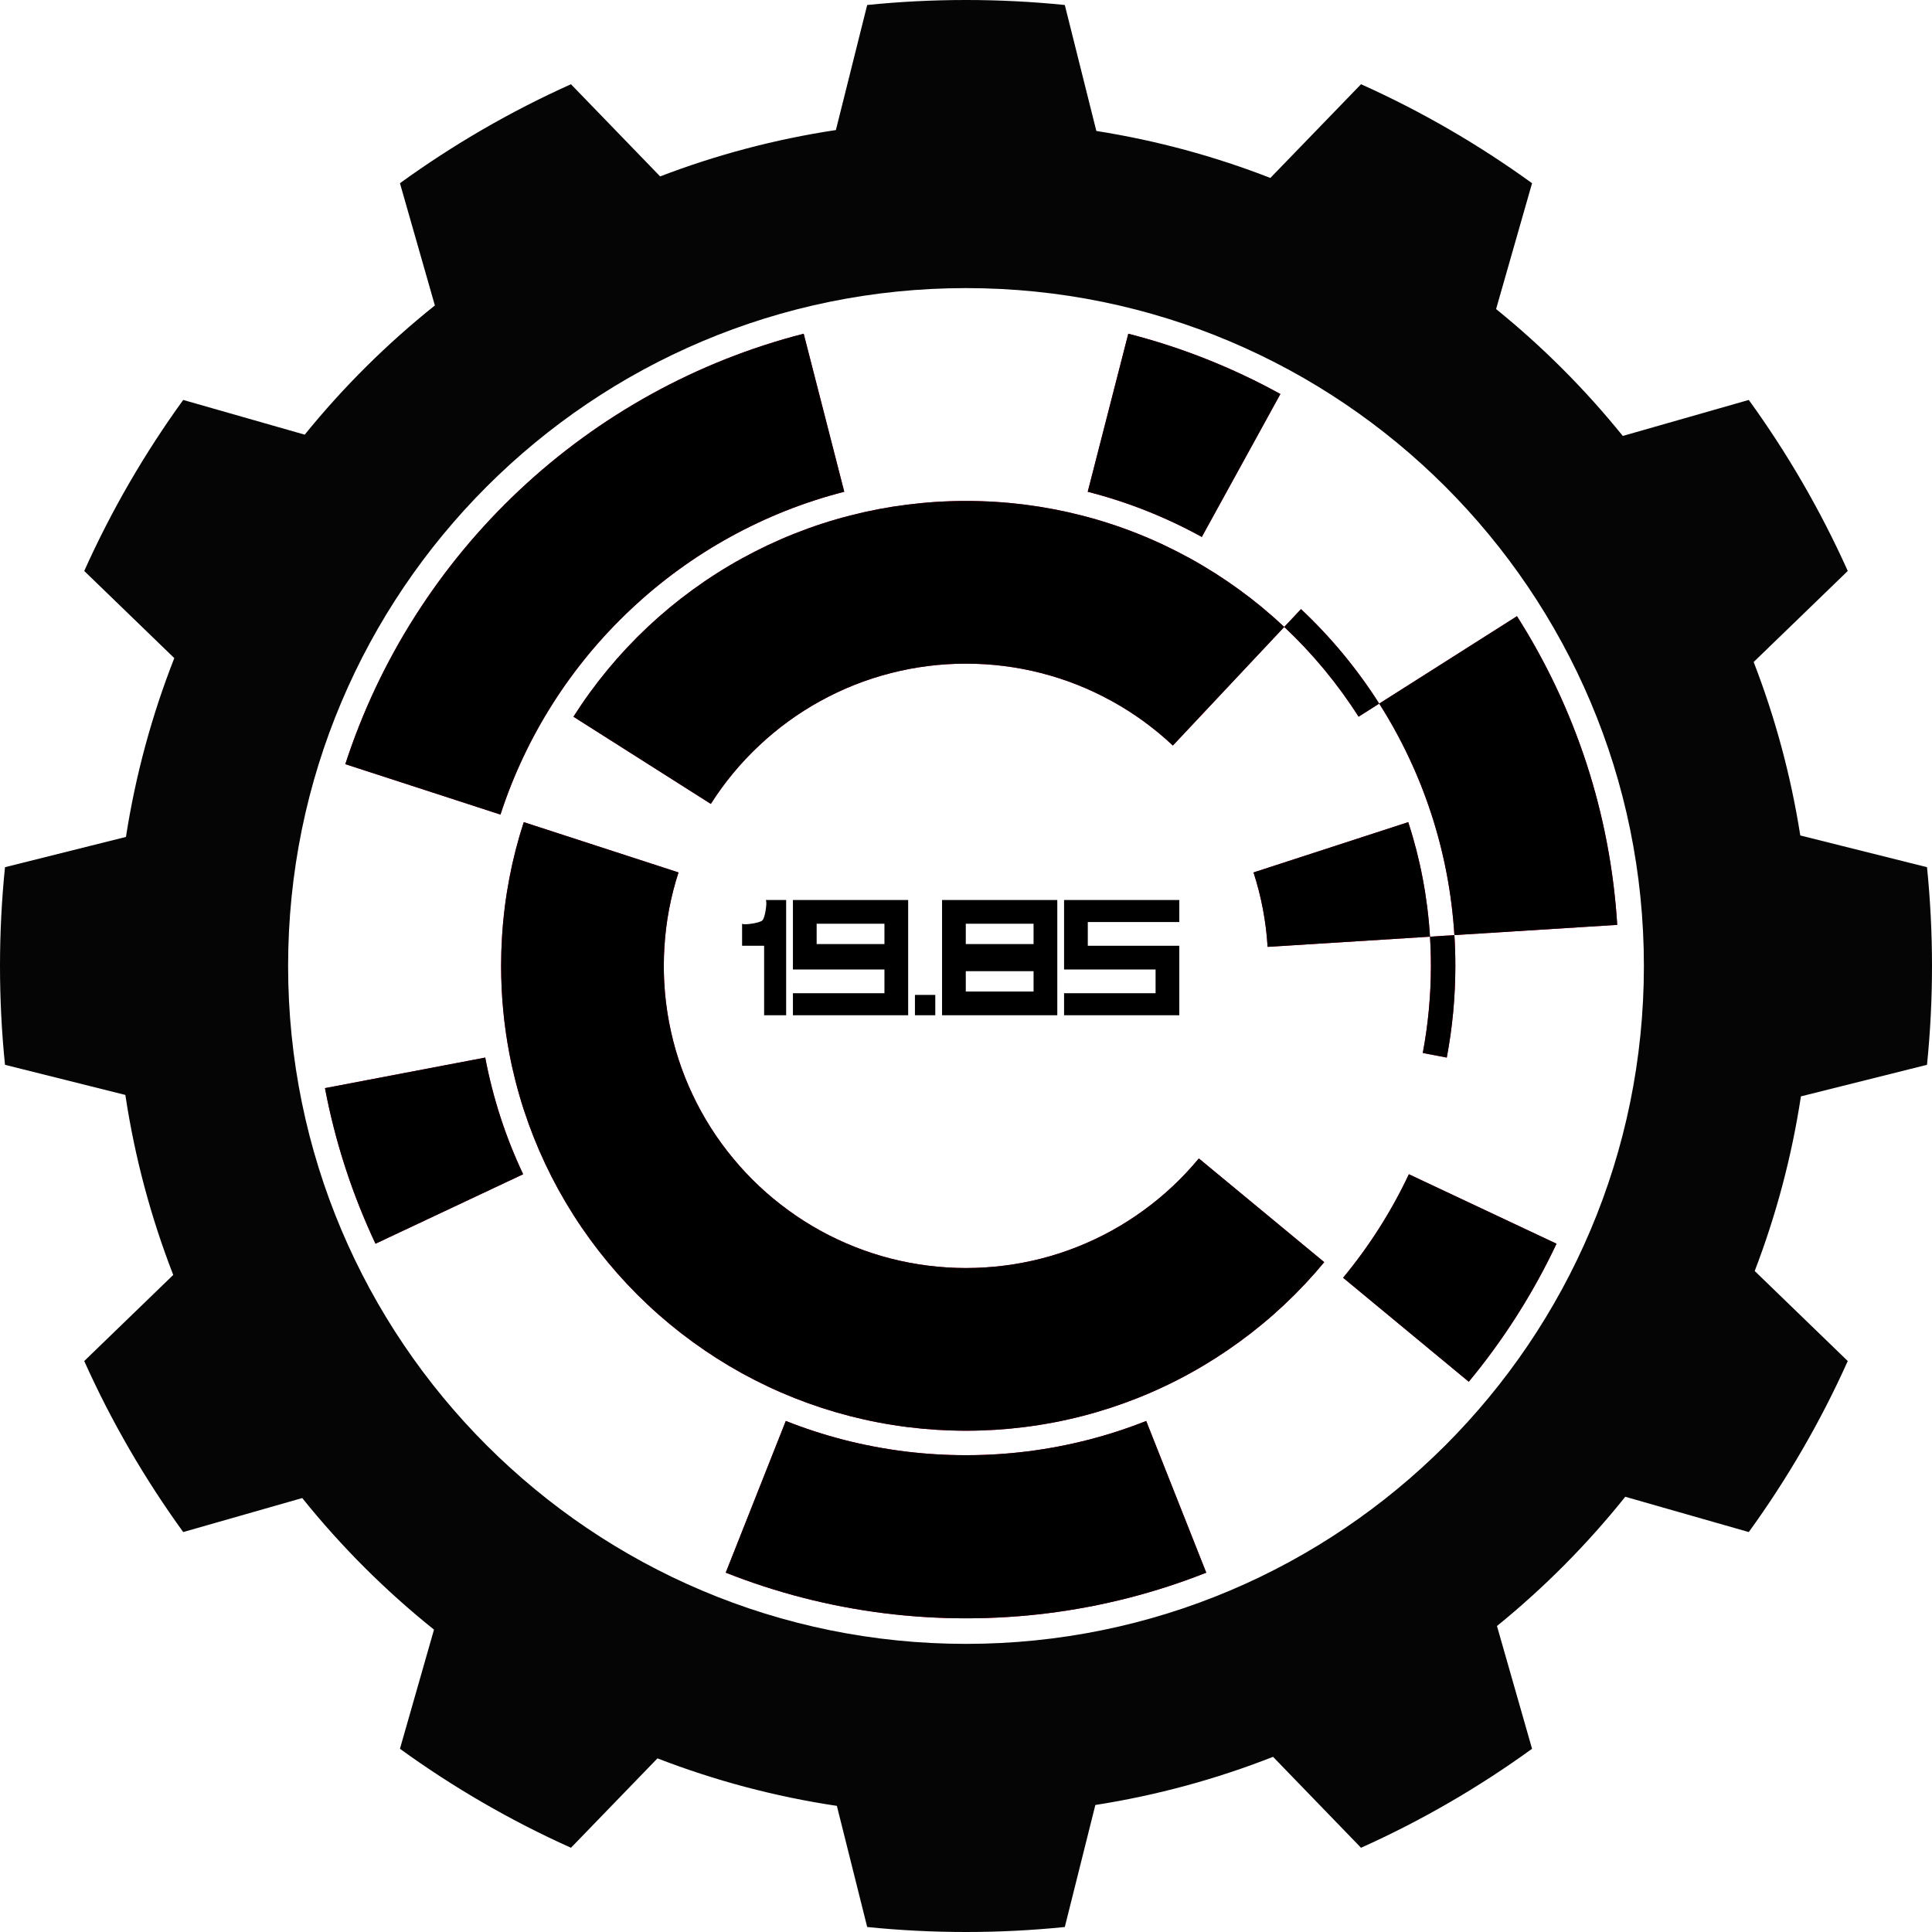
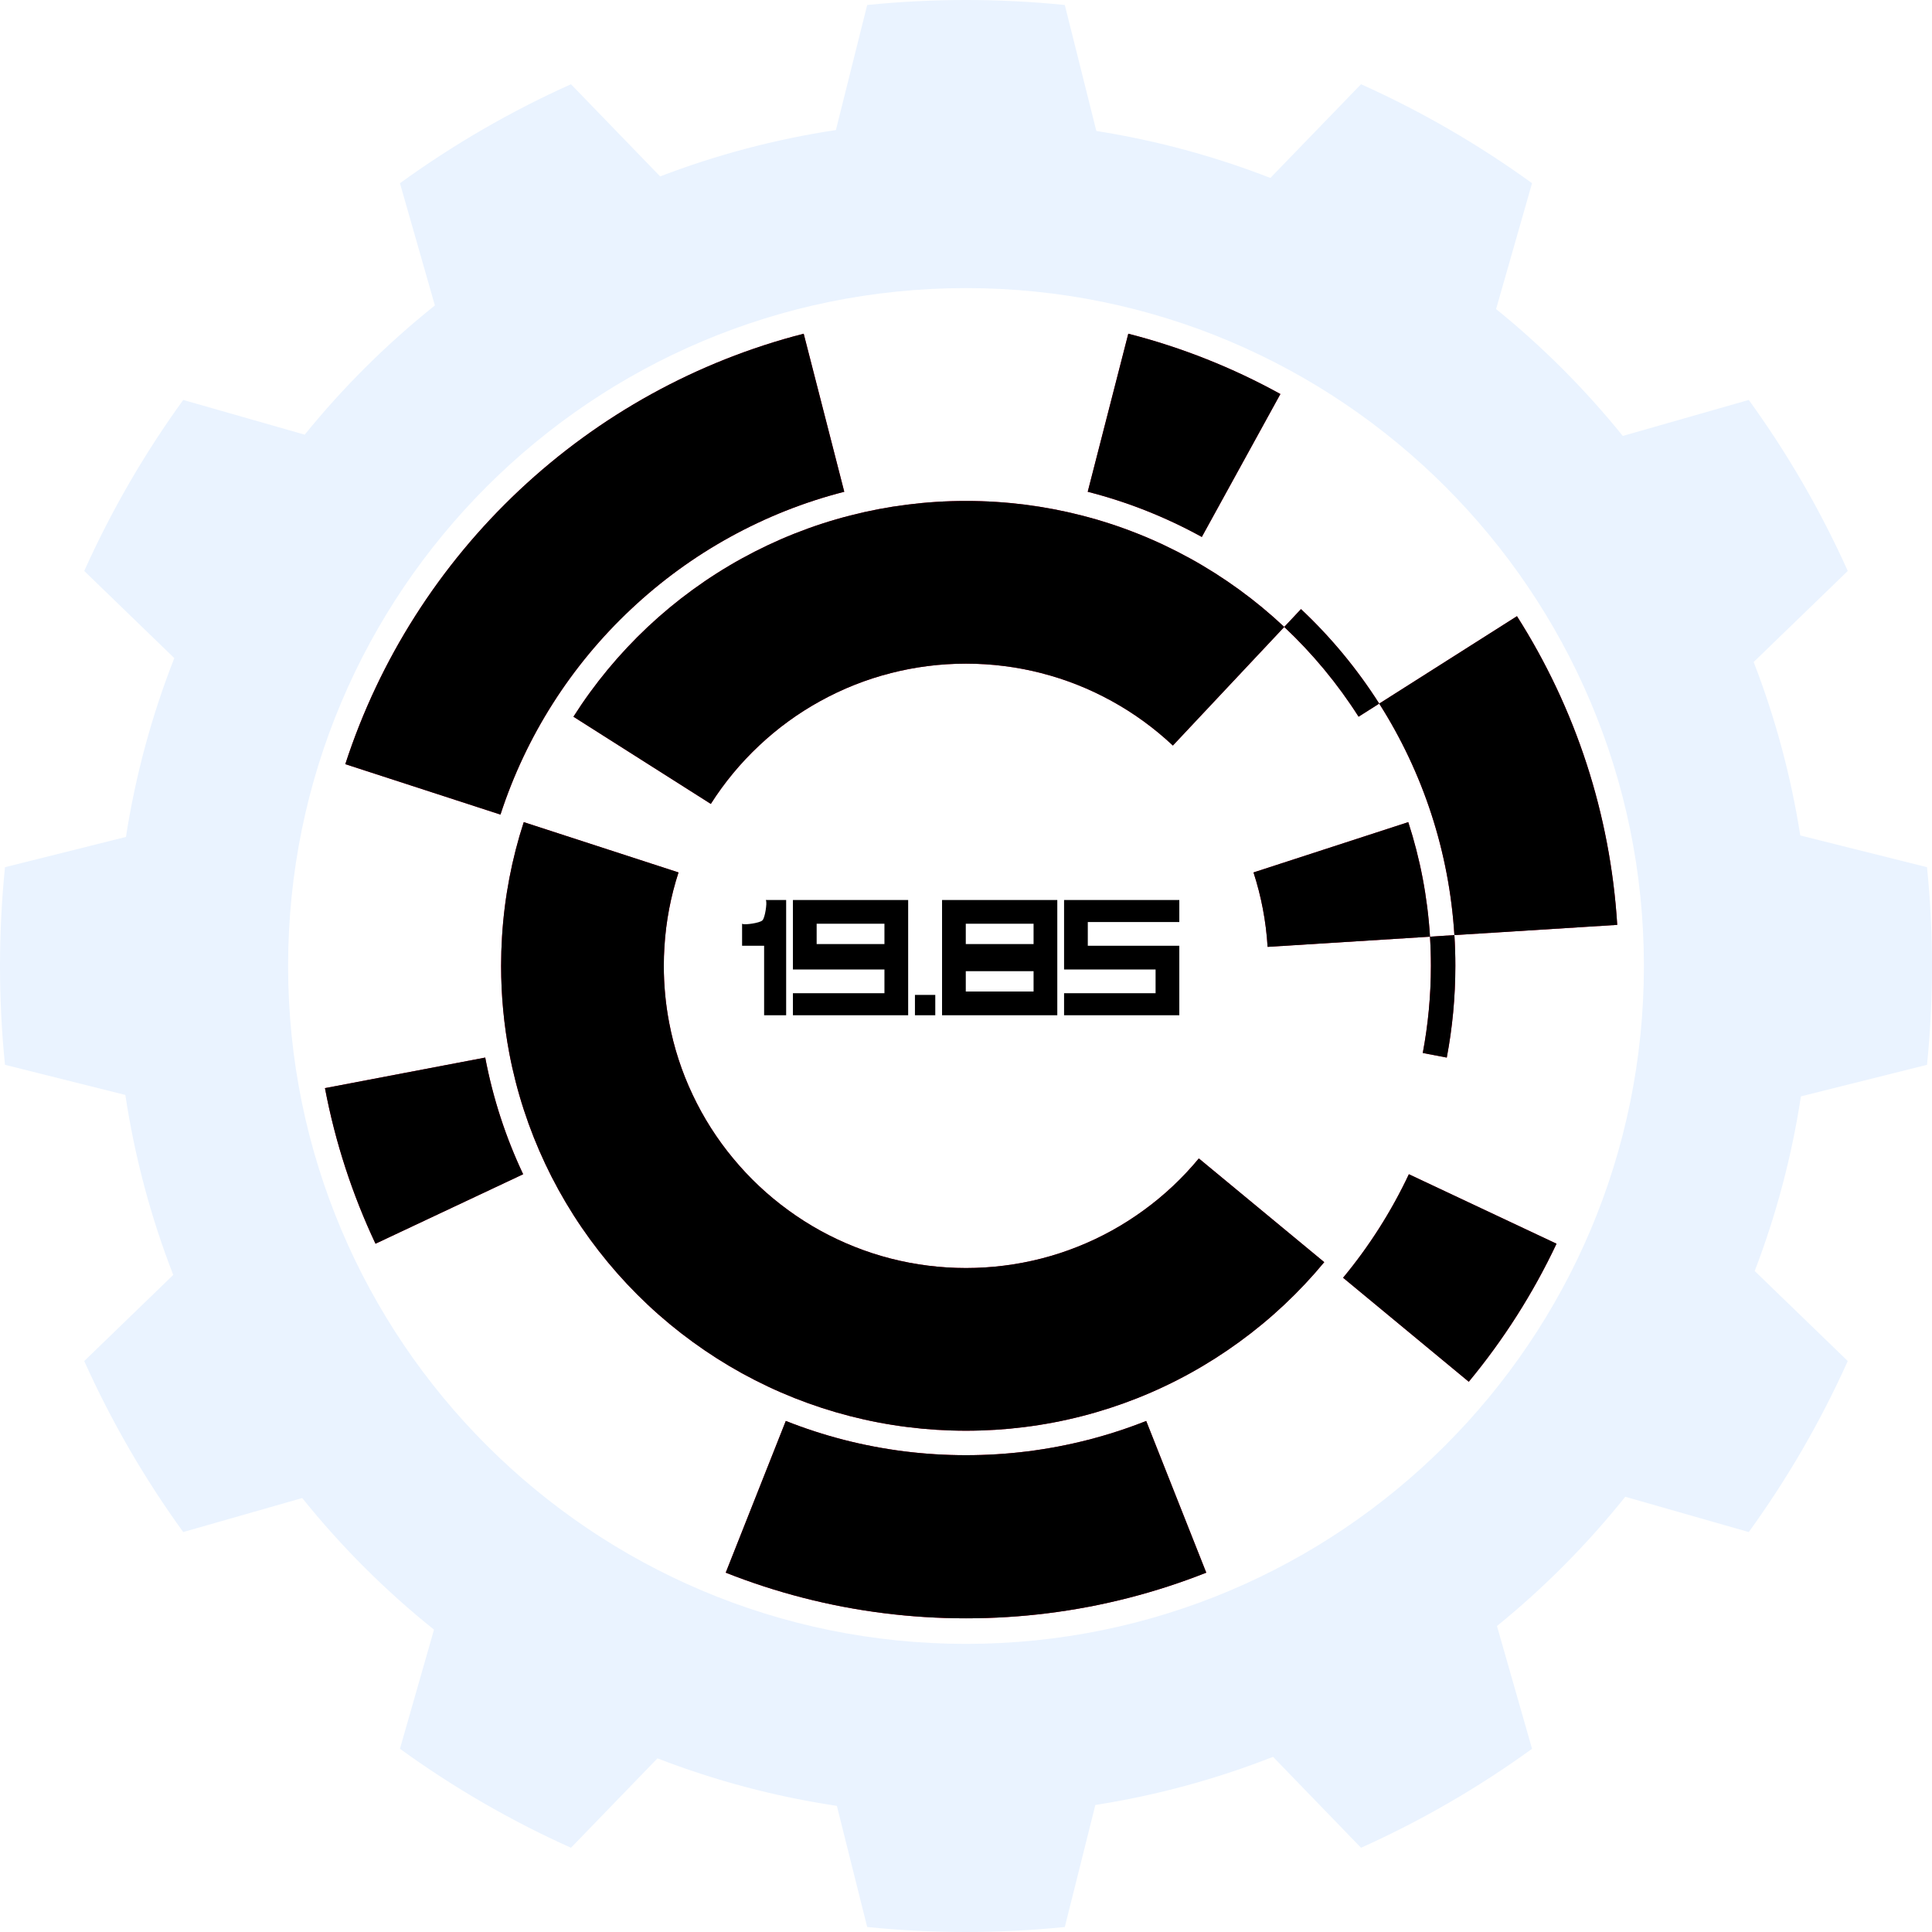
<svg xmlns="http://www.w3.org/2000/svg" version="1.1" id="Layer_1" x="0px" y="0px" width="570.002px" height="570.003px" viewBox="0 0 570.002 570.003" enable-background="new 0 0 570.002 570.003" xml:space="preserve">
  <g id="a">
-     <path fill="#050505" d="M568.529,314.15c0.974-9.585,1.473-19.31,1.473-29.152s-0.499-19.566-1.473-29.151   l-37.387-9.357c-2.786-17.749-7.441-34.875-13.755-51.178l27.763-26.859   c-8.019-17.874-17.835-34.764-29.203-50.458L478.777,128.617c-11.108-13.755-23.642-26.307-37.381-37.434   l10.61-37.128c-15.694-11.369-32.584-21.184-50.459-29.204l-26.746,27.647c-16.351-6.362-33.535-11.051-51.346-13.862   l-9.302-37.163C304.568,0.499,294.842,0,285.001,0s-19.567,0.499-29.152,1.473l-9.234,36.896   c-17.986,2.711-35.337,7.349-51.852,13.677l-26.308-27.193c-17.874,8.02-34.764,17.835-50.458,29.204L128.302,90.119   c-14.133,11.287-27.012,24.074-38.401,38.122l-35.845-10.243c-11.368,15.693-21.184,32.583-29.204,50.458   l26.572,25.707c-6.592,16.776-11.42,34.438-14.263,52.756l-35.688,8.933C0.499,265.436,0,275.162,0,285.003   s0.499,19.567,1.473,29.153l35.51,8.888c2.772,18.438,7.562,36.213,14.129,53.1l-26.261,25.406   c8.02,17.874,17.835,34.764,29.204,50.457l35.114-10.034c11.499,14.318,24.538,27.342,38.873,38.82   l-10.046,35.155c15.693,11.368,32.583,21.184,50.458,29.203l25.519-26.377   c16.839,6.518,34.556,11.27,52.931,14.018l8.945,35.738c9.585,0.974,19.311,1.473,29.152,1.473   s19.567-0.499,29.152-1.473l9.01-35.999c18.201-2.85,35.753-7.656,52.428-14.21l25.956,26.83   c17.875-8.021,34.765-17.835,50.458-29.204l-10.351-36.221c13.939-11.319,26.635-24.107,37.852-38.132   l36.439,10.413c11.368-15.694,21.184-32.584,29.204-50.458l-27.452-26.559   c6.29-16.416,10.914-33.656,13.632-51.526l37.199-9.31L568.529,314.15z M285.002,484.998   c-110.458,0-200-89.543-200-200s89.543-199.999,200-199.999s200,89.543,200,199.999   S395.459,484.998,285.002,484.998z" />
+     <path fill="#eaf3ff" d="M568.529,314.15c0.974-9.585,1.473-19.31,1.473-29.152s-0.499-19.566-1.473-29.151   l-37.387-9.357c-2.786-17.749-7.441-34.875-13.755-51.178l27.763-26.859   c-8.019-17.874-17.835-34.764-29.203-50.458L478.777,128.617c-11.108-13.755-23.642-26.307-37.381-37.434   l10.61-37.128c-15.694-11.369-32.584-21.184-50.459-29.204l-26.746,27.647c-16.351-6.362-33.535-11.051-51.346-13.862   l-9.302-37.163C304.568,0.499,294.842,0,285.001,0s-19.567,0.499-29.152,1.473l-9.234,36.896   c-17.986,2.711-35.337,7.349-51.852,13.677l-26.308-27.193c-17.874,8.02-34.764,17.835-50.458,29.204L128.302,90.119   c-14.133,11.287-27.012,24.074-38.401,38.122l-35.845-10.243c-11.368,15.693-21.184,32.583-29.204,50.458   l26.572,25.707c-6.592,16.776-11.42,34.438-14.263,52.756l-35.688,8.933C0.499,265.436,0,275.162,0,285.003   s0.499,19.567,1.473,29.153l35.51,8.888c2.772,18.438,7.562,36.213,14.129,53.1l-26.261,25.406   c8.02,17.874,17.835,34.764,29.204,50.457l35.114-10.034c11.499,14.318,24.538,27.342,38.873,38.82   l-10.046,35.155c15.693,11.368,32.583,21.184,50.458,29.203l25.519-26.377   c16.839,6.518,34.556,11.27,52.931,14.018l8.945,35.738c9.585,0.974,19.311,1.473,29.152,1.473   s19.567-0.499,29.152-1.473l9.01-35.999c18.201-2.85,35.753-7.656,52.428-14.21l25.956,26.83   c17.875-8.021,34.765-17.835,50.458-29.204l-10.351-36.221c13.939-11.319,26.635-24.107,37.852-38.132   l36.439,10.413c11.368-15.694,21.184-32.584,29.204-50.458l-27.452-26.559   c6.29-16.416,10.914-33.656,13.632-51.526l37.199-9.31L568.529,314.15z M285.002,484.998   c-110.458,0-200-89.543-200-200s89.543-199.999,200-199.999s200,89.543,200,199.999   S395.459,484.998,285.002,484.998z" />
    <path fill="#D40029" d="M477.135,272.868h-0.01l-48.03,3.02c-0.77-12.34-3.08-24.25-6.75-35.56   c-3.77-11.63-8.99-22.61-15.43-32.74l40.62-25.78l0.02-0.01c8.59,13.5,15.54,28.15,20.58,43.66   C473.025,240.528,476.115,256.418,477.135,272.868z" />
    <path fill="#D40029" d="M459.225,366.938c-6.93,14.69-15.65,28.35-25.89,40.72L396.255,376.978   c7.68-9.27,14.22-19.53,19.41-30.54l43.52,20.48L459.225,366.938z" />
    <path fill="#D40029" d="M429.375,284.958c0,9.25-0.87,18.3-2.53,27.06l-7.08-1.35v-0.01   c1.57-8.32,2.4-16.92,2.4-25.7c0-2.89-0.09-5.76-0.27-8.61l7.2-0.46   c0.19,3,0.28,6.02,0.28,9.07H429.375z" />
    <path fill="#D40029" d="M421.895,276.348l-47.91,3.01c-0.46-7.62-1.89-14.98-4.16-21.96l45.66-14.84   c3.49,10.74,5.69,22.07,6.41,33.79V276.348z" />
    <path fill="#D40029" d="M406.915,207.588l-6.09,3.86c-6.19-9.73-13.57-18.62-21.93-26.48l4.94-5.26   C392.645,187.978,400.405,197.348,406.915,207.588z" />
    <path fill="#D40029" d="M390.695,372.378c-7.33,8.86-15.76,16.78-25.07,23.54   c-9.23,6.73-19.34,12.33-30.12,16.6c-10.53,4.17-21.69,7.07-33.31,8.52   c-5.63,0.71-11.37,1.07-17.19,1.07s-11.56-0.36-17.19-1.07c-11.62-1.45-22.79-4.36-33.32-8.53   c-10.78-4.27-20.88-9.86-30.11-16.59c-9.31-6.76-17.74-14.68-25.07-23.54   c-7.3-8.81-13.52-18.55-18.45-29.01c-4.84-10.27-8.44-21.23-10.62-32.7v-0.01   c-1.57-8.32-2.4-16.92-2.4-25.7c0-2.89,0.09-5.76,0.27-8.61c0.72-11.72,2.92-23.05,6.41-33.79   l45.66,14.84c-2.27,6.98-3.7,14.34-4.16,21.96c-0.12,1.85-0.18,3.71-0.18,5.59   c0,5.72,0.54,11.31,1.57,16.72c1.41,7.46,3.75,14.59,6.91,21.26c3.2,6.8,7.24,13.13,11.99,18.85   c4.76,5.76,10.24,10.91,16.29,15.3c6,4.38,12.57,8.01,19.57,10.78   c6.84,2.72,14.1,4.61,21.65,5.55h0.01c3.66,0.46,7.39,0.7,11.17,0.7   s7.51-0.24,11.17-0.7c7.55-0.94,14.81-2.82,21.65-5.54c7.01-2.77,13.58-6.41,19.58-10.79   c6.05-4.39,11.53-9.54,16.29-15.3l37,30.6L390.695,372.378z" />
    <path fill="#D40029" d="M377.755,116.248l-0.01,0.02l-23.17,42.15c-10.49-5.78-21.78-10.3-33.66-13.33   l11.96-46.59l0.01-0.04c15.83,4.06,30.88,10.07,44.87,17.79L377.755,116.248z" />
    <path fill="#D40029" d="M355.885,463.988c-14.77,5.85-30.45,9.93-46.76,11.97   c-7.9,0.99-15.95,1.5-24.12,1.5s-16.22-0.51-24.13-1.5c-16.31-2.04-31.98-6.12-46.76-11.97l0.02-0.05   l17.7-44.71h0.01c11.08,4.39,22.83,7.45,35.06,8.98c5.93,0.74,11.97,1.12,18.1,1.12   s12.16-0.38,18.09-1.12c12.23-1.53,23.99-4.59,35.07-8.98l17.7,44.71L355.885,463.988z" />
    <path fill="#D40029" d="M378.895,184.968l-32.86,34.99c-5.43-5.1-11.49-9.53-18.07-13.14   c-6.48-3.57-13.44-6.36-20.78-8.23V198.578c-7.09-1.81-14.52-2.78-22.18-2.78s-15.09,0.97-22.18,2.79   c-7.34,1.87-14.3,4.66-20.78,8.23c-6.58,3.61-12.64,8.04-18.07,13.15   c-5.44,5.1-10.24,10.88-14.26,17.21l-40.53-25.72c6.18-9.73,13.56-18.62,21.92-26.49   c8.35-7.84,17.69-14.66,27.81-20.23c9.97-5.49,20.69-9.78,31.97-12.66c10.91-2.8,22.34-4.28,34.12-4.28   s23.2,1.48,34.11,4.28h0.01c11.28,2.88,22,7.17,31.97,12.66c10.11,5.57,19.45,12.38,27.8,20.23V184.968z" />
    <path fill="#D40029" d="M249.085,145.088c-11.88,3.03-23.16,7.55-33.65,13.33c-10.65,5.86-20.47,13.03-29.26,21.3   c-8.81,8.26-16.58,17.63-23.09,27.87c-6.44,10.13-11.65,21.11-15.43,32.74l-45.73-14.86l-0.05-0.01   c5.04-15.51,11.99-30.16,20.58-43.66c8.68-13.65,19.03-26.14,30.77-37.17   c11.72-11.01,24.82-20.57,39.02-28.39c13.98-7.7,29.03-13.72,44.87-17.78l0.01,0.04l11.96,46.59   L249.085,145.088z" />
    <path fill="#D40029" d="M154.345,346.438l-43.52,20.48l-0.04,0.02c-6.79-14.41-11.85-29.81-14.91-45.91h0.03   l47.25-9.01c2.29,12.07,6.08,23.61,11.19,34.42V346.438z" />
    <path d="M477.135,272.868h-0.01l-48.03,3.02c-0.77-12.34-3.08-24.25-6.75-35.56   c-3.77-11.63-8.99-22.61-15.43-32.74l40.62-25.78l0.02-0.01c8.59,13.5,15.54,28.15,20.58,43.66   C473.025,240.528,476.115,256.418,477.135,272.868z" />
    <path d="M459.225,366.938c-6.93,14.69-15.65,28.35-25.89,40.72L396.255,376.978   c7.68-9.27,14.22-19.53,19.41-30.54l43.52,20.48L459.225,366.938z" />
    <path d="M429.375,284.958c0,9.25-0.87,18.3-2.53,27.06l-7.08-1.35v-0.01   c1.57-8.32,2.4-16.92,2.4-25.7c0-2.89-0.09-5.76-0.27-8.61l7.2-0.46   c0.19,3,0.28,6.02,0.28,9.07H429.375z" />
    <path d="M421.895,276.348l-47.91,3.01c-0.46-7.62-1.89-14.98-4.16-21.96l45.66-14.84   c3.49,10.74,5.69,22.07,6.41,33.79V276.348z" />
    <path d="M406.915,207.588l-6.09,3.86c-6.19-9.73-13.57-18.62-21.93-26.48l4.94-5.26   C392.645,187.978,400.405,197.348,406.915,207.588z" />
    <path d="M390.695,372.378c-7.33,8.86-15.76,16.78-25.07,23.54c-9.23,6.73-19.34,12.33-30.12,16.6   c-10.53,4.17-21.69,7.07-33.31,8.52c-5.63,0.71-11.37,1.07-17.19,1.07s-11.56-0.36-17.19-1.07   c-11.62-1.45-22.79-4.36-33.32-8.53c-10.78-4.27-20.88-9.86-30.11-16.59   c-9.31-6.76-17.74-14.68-25.07-23.54c-7.3-8.81-13.52-18.55-18.45-29.01   c-4.84-10.27-8.44-21.23-10.62-32.7v-0.01c-1.57-8.32-2.4-16.92-2.4-25.7   c0-2.89,0.09-5.76,0.27-8.61c0.72-11.72,2.92-23.05,6.41-33.79l45.66,14.84   c-2.27,6.98-3.7,14.34-4.16,21.96c-0.12,1.85-0.18,3.71-0.18,5.59c0,5.72,0.54,11.31,1.57,16.72   c1.41,7.46,3.75,14.59,6.91,21.26c3.2,6.8,7.24,13.13,11.99,18.85   c4.76,5.76,10.24,10.91,16.29,15.3c6,4.38,12.57,8.01,19.57,10.78   c6.84,2.72,14.1,4.61,21.65,5.55h0.01c3.66,0.46,7.39,0.7,11.17,0.7   s7.51-0.24,11.17-0.7c7.55-0.94,14.81-2.82,21.65-5.54c7.01-2.77,13.58-6.41,19.58-10.79   c6.05-4.39,11.53-9.54,16.29-15.3l37,30.6L390.695,372.378z" />
    <path d="M377.755,116.248l-0.01,0.02l-23.17,42.15c-10.49-5.78-21.78-10.3-33.66-13.33l11.96-46.59   l0.01-0.04c15.83,4.06,30.88,10.07,44.87,17.79L377.755,116.248z" />
    <path d="M355.885,463.988c-14.77,5.85-30.45,9.93-46.76,11.97c-7.9,0.99-15.95,1.5-24.12,1.5   s-16.22-0.51-24.13-1.5c-16.31-2.04-31.98-6.12-46.76-11.97l0.02-0.05l17.7-44.71h0.01   c11.08,4.39,22.83,7.45,35.06,8.98c5.93,0.74,11.97,1.12,18.1,1.12s12.16-0.38,18.09-1.12   c12.23-1.53,23.99-4.59,35.07-8.98l17.7,44.71L355.885,463.988z" />
    <path d="M378.895,184.968l-32.86,34.99c-5.43-5.1-11.49-9.53-18.07-13.14   c-6.48-3.57-13.44-6.36-20.78-8.23V198.578c-7.09-1.81-14.52-2.78-22.18-2.78s-15.09,0.97-22.18,2.79   c-7.34,1.87-14.3,4.66-20.78,8.23c-6.58,3.61-12.64,8.04-18.07,13.15   c-5.44,5.1-10.24,10.88-14.26,17.21l-40.53-25.72c6.18-9.73,13.56-18.62,21.92-26.49   c8.35-7.84,17.69-14.66,27.81-20.23c9.97-5.49,20.69-9.78,31.97-12.66c10.91-2.8,22.34-4.28,34.12-4.28   s23.2,1.48,34.11,4.28h0.01c11.28,2.88,22,7.17,31.97,12.66c10.11,5.57,19.45,12.38,27.8,20.23V184.968z" />
    <path d="M249.085,145.088c-11.88,3.03-23.16,7.55-33.65,13.33c-10.65,5.86-20.47,13.03-29.26,21.3   c-8.81,8.26-16.58,17.63-23.09,27.87c-6.44,10.13-11.65,21.11-15.43,32.74l-45.73-14.86l-0.05-0.01   c5.04-15.51,11.99-30.16,20.58-43.66c8.68-13.65,19.03-26.14,30.77-37.17   c11.72-11.01,24.82-20.57,39.02-28.39c13.98-7.7,29.03-13.72,44.87-17.78l0.01,0.04l11.96,46.59   L249.085,145.088z" />
    <path d="M154.345,346.438l-43.52,20.48l-0.04,0.02c-6.79-14.41-11.85-29.81-14.91-45.91h0.03l47.25-9.01   c2.29,12.07,6.08,23.61,11.19,34.42V346.438z" />
  </g>
  <g id="b">
    <path d="M218.94,279.031v-6.5c0.266,0.134,0.683,0.185,1.25,0.15c0.565-0.033,1.166-0.1,1.8-0.2   c0.633-0.1,1.233-0.233,1.8-0.4c0.565-0.166,0.95-0.35,1.15-0.55s0.383-0.583,0.55-1.15   c0.166-0.566,0.3-1.166,0.4-1.8c0.1-0.633,0.166-1.232,0.2-1.8   c0.033-0.565-0.017-0.983-0.15-1.25h6v34h-6.5v-20.5h-6.5L218.94,279.031z" />
    <path d="M260.939,293.031v-7h-27v-20.5h34v34h-34v-6.5H260.939z M240.939,278.531h20v-6h-20V278.531z" />
    <path d="M275.938,293.531v6h-6v-6H275.938z" />
    <path d="M311.937,265.531v34h-34v-34H311.937z M284.937,278.531h20v-6h-20V278.531z M284.937,292.531h20v-6h-20   V292.531z" />
    <path d="M340.935,293.031v-7h-27v-20.5h34v6.5h-27v7h27v20.5h-34v-6.5H340.935z" />
  </g>
</svg>
